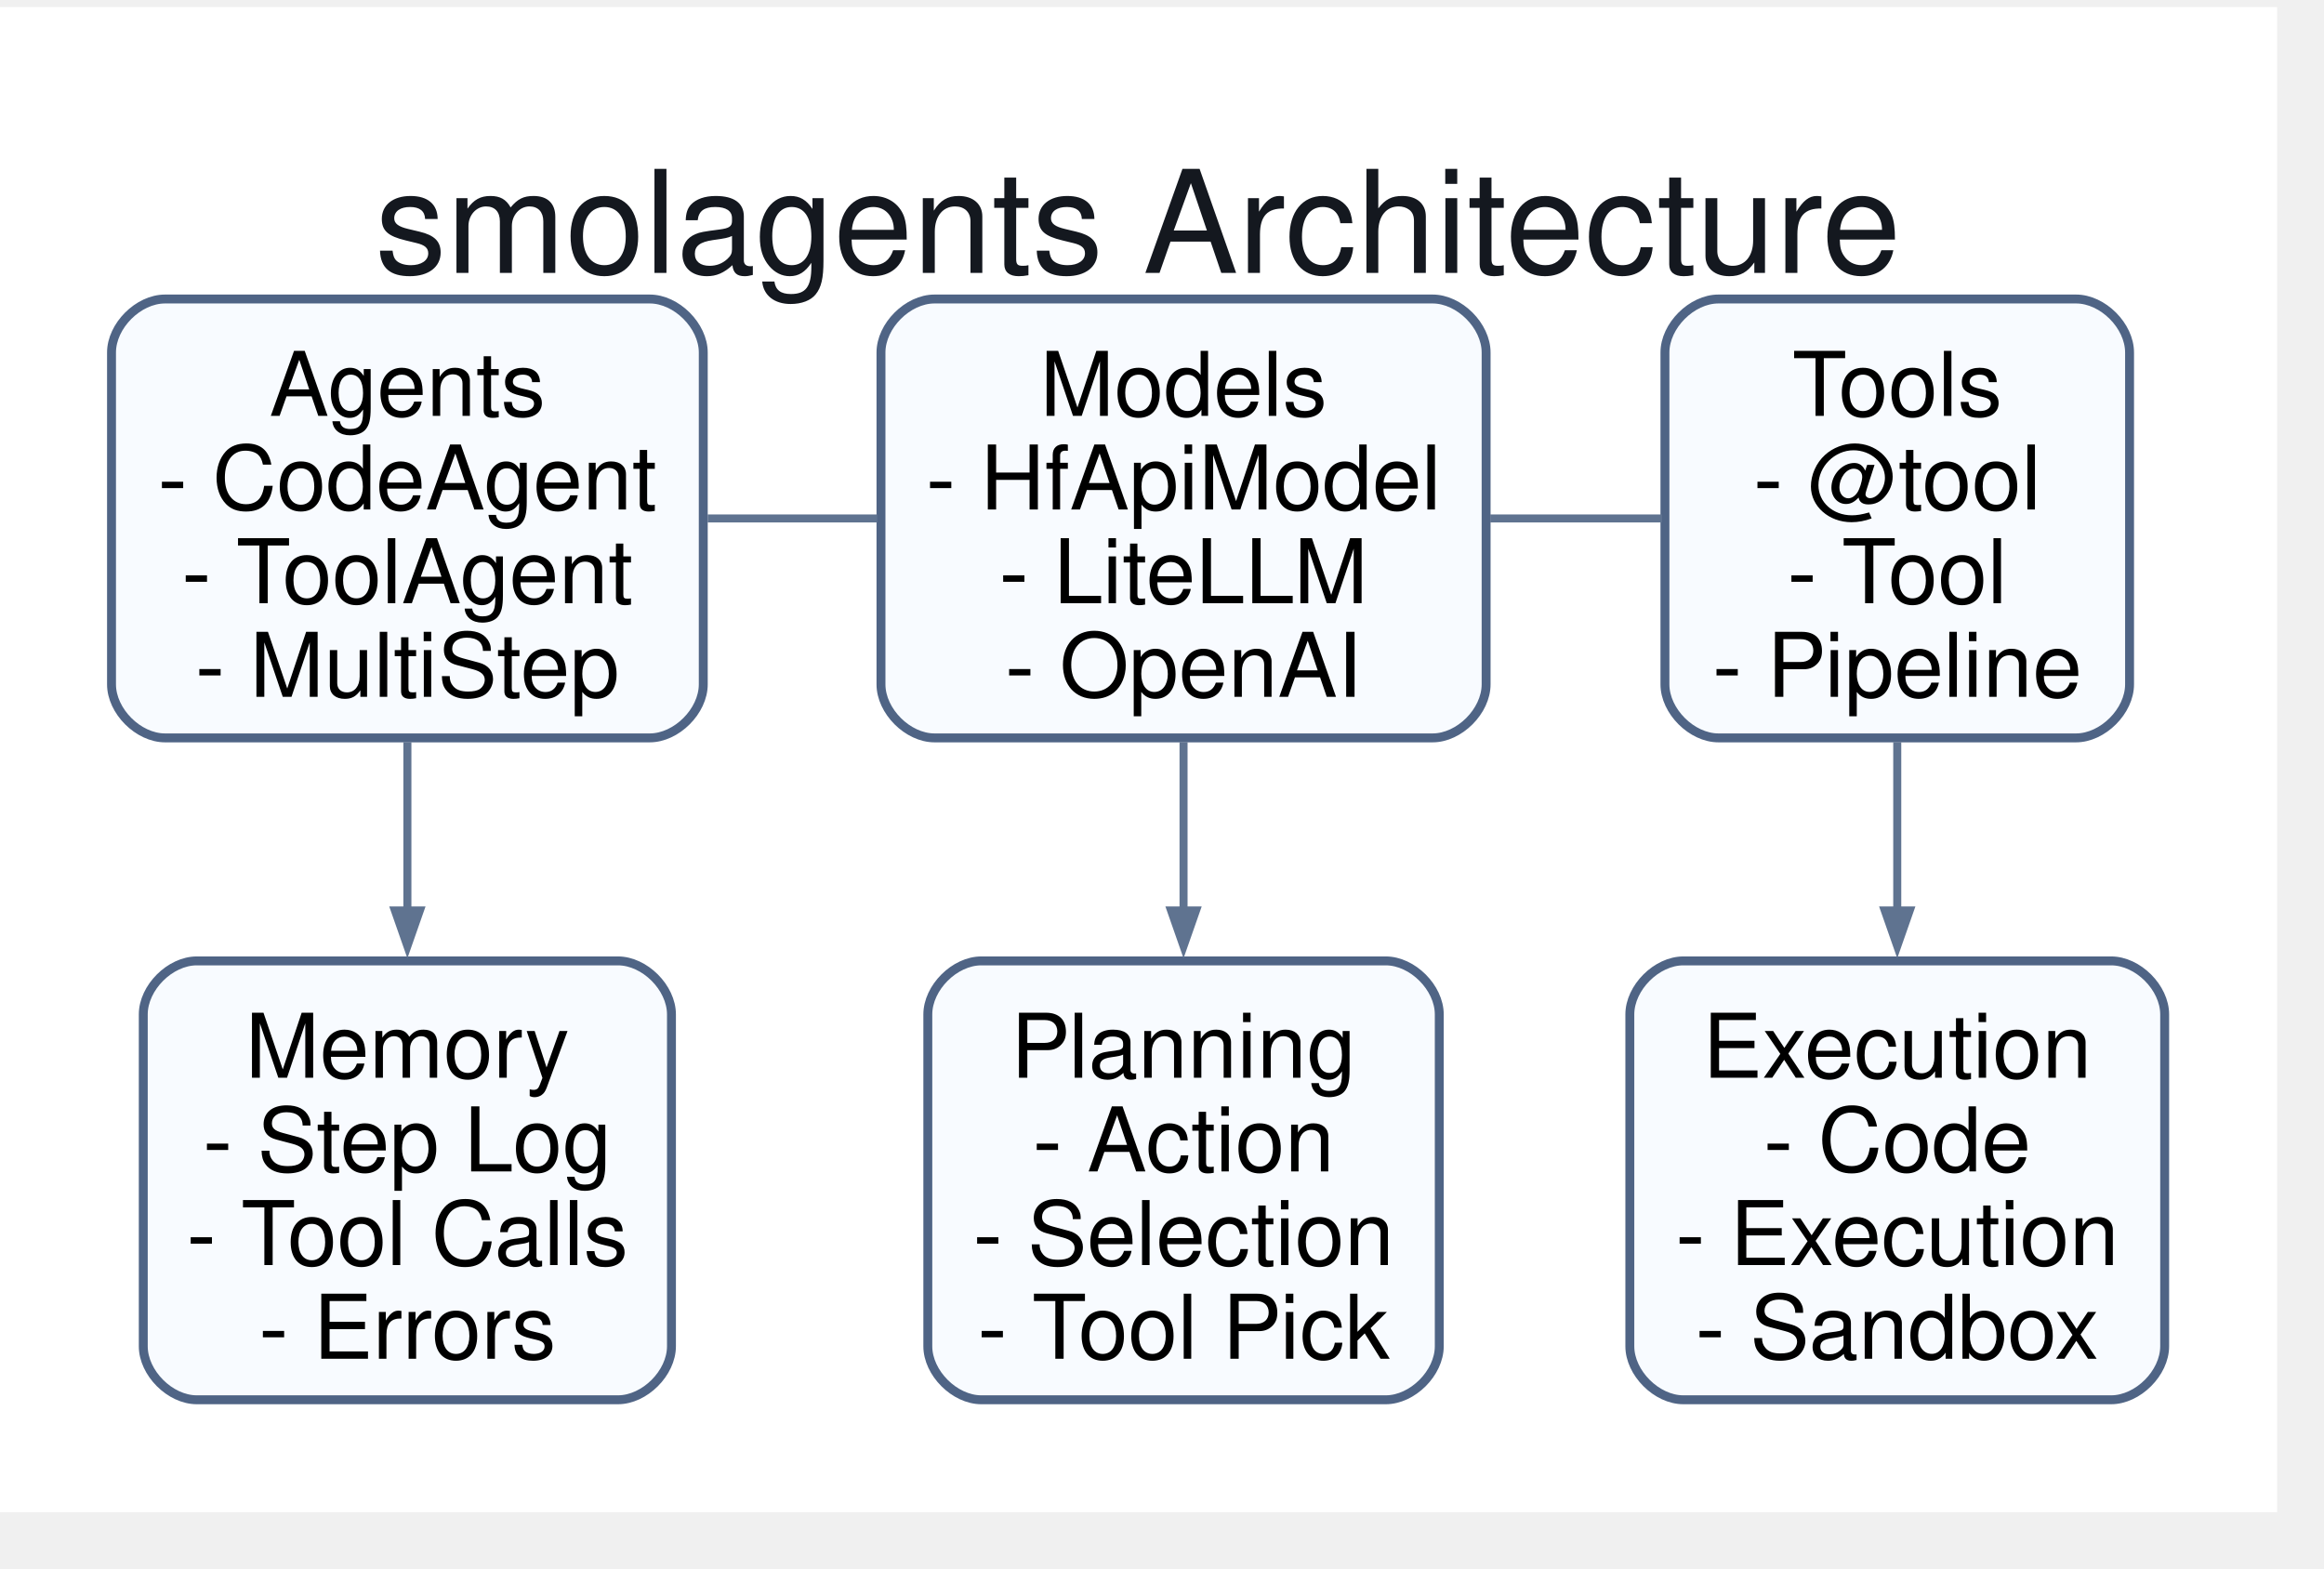
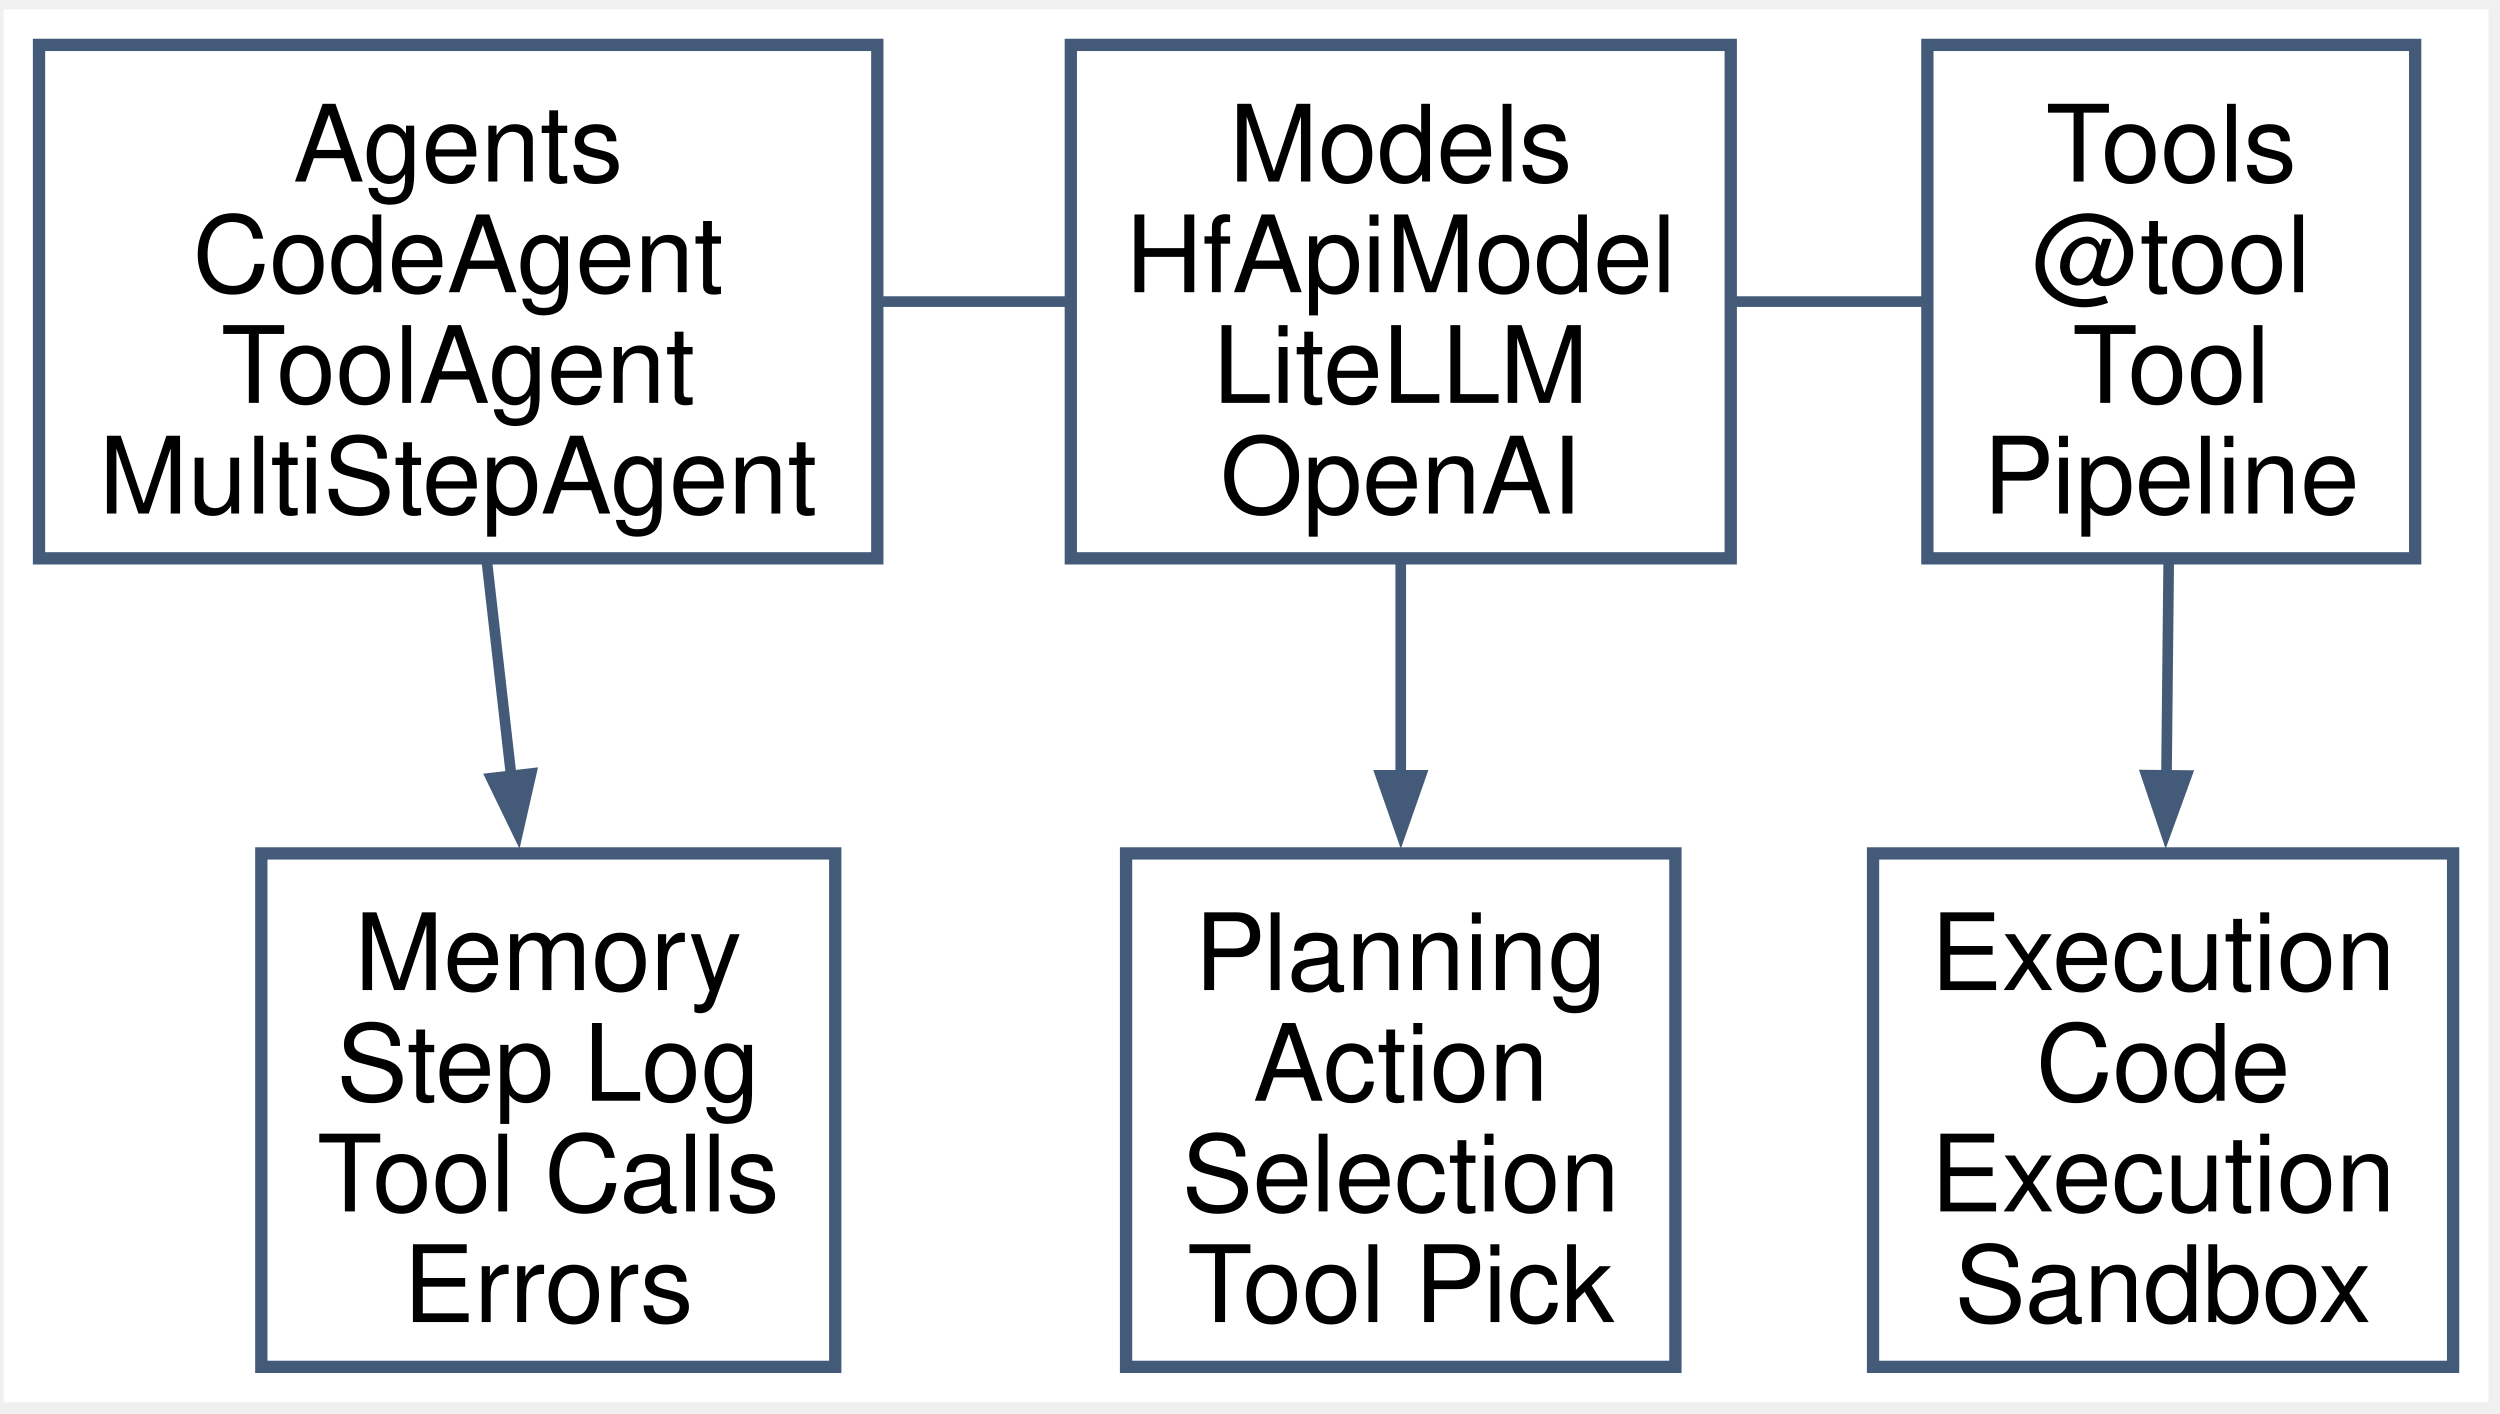
- <svg xmlns="http://www.w3.org/2000/svg" width="532pt" height="359pt" viewBox="11.00 11.00 521.00 348.00">
-   <g id="graph0" class="graph" transform="scale(1 1) rotate(0) translate(36 323.05)">
-     <polygon fill="#ffffff" stroke="none" points="-25.2,25.2 -25.2,-312.25 485.48,-312.25 485.48,25.2 -25.2,25.2" />
-     <text xml:space="preserve" text-anchor="middle" x="230.14" y="-252.65" font-family="Helvetica,sans-Serif" font-size="32.00" fill="#14181f">smolagents Architecture</text>
+ <svg xmlns="http://www.w3.org/2000/svg" width="306pt" height="173pt" viewBox="1.00 1.00 305.00 171.00">
+   <g id="graph0" class="graph" transform="scale(1 1) rotate(0) translate(5.76 167.04)">
+     <polygon fill="#ffffff" stroke="none" points="-4.32,4.32 -4.32,-165.6 298.84,-165.6 298.84,4.32 -4.32,4.32" />
    <g id="node1" class="node">
-       <path fill="#f8fbff" stroke="#4f6485" stroke-width="2" d="M120.66,-246.8C120.66,-246.8 12,-246.8 12,-246.8 6,-246.8 0,-240.8 0,-234.8 0,-234.8 0,-160.4 0,-160.4 0,-154.4 6,-148.4 12,-148.4 12,-148.4 120.66,-148.4 120.66,-148.4 126.66,-148.4 132.66,-154.4 132.66,-160.4 132.66,-160.4 132.66,-234.8 132.66,-234.8 132.66,-240.8 126.66,-246.8 120.66,-246.8" />
-       <text xml:space="preserve" text-anchor="middle" x="66.33" y="-220.6" font-family="Helvetica,sans-Serif" font-size="20.00">Agents</text>
-       <text xml:space="preserve" text-anchor="middle" x="66.33" y="-199.6" font-family="Helvetica,sans-Serif" font-size="20.00">- CodeAgent</text>
-       <text xml:space="preserve" text-anchor="middle" x="66.33" y="-178.6" font-family="Helvetica,sans-Serif" font-size="20.00">- ToolAgent</text>
-       <text xml:space="preserve" text-anchor="middle" x="66.33" y="-157.6" font-family="Helvetica,sans-Serif" font-size="20.00">- MultiStep</text>
+       <polygon fill="#ffffff" stroke="#445a79" stroke-width="1.5" points="102.27,-161.28 0,-161.28 0,-98.64 102.27,-98.64 102.27,-161.28" />
+       <text xml:space="preserve" text-anchor="middle" x="51.13" y="-144.61" font-family="Helvetica,sans-Serif" font-size="13.00">Agents</text>
+       <text xml:space="preserve" text-anchor="middle" x="51.13" y="-131.11" font-family="Helvetica,sans-Serif" font-size="13.00">CodeAgent</text>
+       <text xml:space="preserve" text-anchor="middle" x="51.13" y="-117.61" font-family="Helvetica,sans-Serif" font-size="13.00">ToolAgent</text>
+       <text xml:space="preserve" text-anchor="middle" x="51.13" y="-104.11" font-family="Helvetica,sans-Serif" font-size="13.00">MultiStepAgent</text>
    </g>
    <g id="node2" class="node">
-       <path fill="#f8fbff" stroke="#4f6485" stroke-width="2" d="M296.16,-246.8C296.16,-246.8 184.5,-246.8 184.5,-246.8 178.5,-246.8 172.5,-240.8 172.5,-234.8 172.5,-234.8 172.5,-160.4 172.5,-160.4 172.5,-154.4 178.5,-148.4 184.5,-148.4 184.5,-148.4 296.16,-148.4 296.16,-148.4 302.16,-148.4 308.16,-154.4 308.16,-160.4 308.16,-160.4 308.16,-234.8 308.16,-234.8 308.16,-240.8 302.16,-246.8 296.16,-246.8" />
-       <text xml:space="preserve" text-anchor="middle" x="240.33" y="-220.6" font-family="Helvetica,sans-Serif" font-size="20.00">Models</text>
-       <text xml:space="preserve" text-anchor="middle" x="240.33" y="-199.6" font-family="Helvetica,sans-Serif" font-size="20.00">- HfApiModel</text>
-       <text xml:space="preserve" text-anchor="middle" x="240.33" y="-178.6" font-family="Helvetica,sans-Serif" font-size="20.00">- LiteLLM</text>
-       <text xml:space="preserve" text-anchor="middle" x="240.33" y="-157.6" font-family="Helvetica,sans-Serif" font-size="20.00">- OpenAI</text>
+       <polygon fill="#ffffff" stroke="#445a79" stroke-width="1.5" points="206.39,-161.28 125.88,-161.28 125.88,-98.64 206.39,-98.64 206.39,-161.28" />
+       <text xml:space="preserve" text-anchor="middle" x="166.13" y="-144.61" font-family="Helvetica,sans-Serif" font-size="13.00">Models</text>
+       <text xml:space="preserve" text-anchor="middle" x="166.13" y="-131.11" font-family="Helvetica,sans-Serif" font-size="13.00">HfApiModel</text>
+       <text xml:space="preserve" text-anchor="middle" x="166.13" y="-117.61" font-family="Helvetica,sans-Serif" font-size="13.00">LiteLLM</text>
+       <text xml:space="preserve" text-anchor="middle" x="166.13" y="-104.11" font-family="Helvetica,sans-Serif" font-size="13.00">OpenAI</text>
    </g>
    <g id="edge1" class="edge">
-       <path fill="none" stroke="#5f7390" stroke-width="1.8" d="M133.65,-197.6C144.02,-197.6 160.76,-197.6 171.66,-197.6" />
+       <path fill="none" stroke="#445a79" stroke-width="1.3" d="M102.88,-129.96C110.99,-129.96 120.63,-129.96 125.18,-129.96" />
    </g>
    <g id="node4" class="node">
-       <path fill="#f8fbff" stroke="#4f6485" stroke-width="2" d="M113.53,-98.4C113.53,-98.4 19.12,-98.4 19.12,-98.4 13.12,-98.4 7.12,-92.4 7.12,-86.4 7.12,-86.4 7.12,-12 7.12,-12 7.12,-6 13.12,0 19.12,0 19.12,0 113.53,0 113.53,0 119.53,0 125.53,-6 125.53,-12 125.53,-12 125.53,-86.4 125.53,-86.4 125.53,-92.4 119.53,-98.4 113.53,-98.4" />
-       <text xml:space="preserve" text-anchor="middle" x="66.33" y="-72.2" font-family="Helvetica,sans-Serif" font-size="20.00">Memory</text>
-       <text xml:space="preserve" text-anchor="middle" x="66.33" y="-51.2" font-family="Helvetica,sans-Serif" font-size="20.00">- Step Log</text>
-       <text xml:space="preserve" text-anchor="middle" x="66.33" y="-30.2" font-family="Helvetica,sans-Serif" font-size="20.00">- Tool Calls</text>
-       <text xml:space="preserve" text-anchor="middle" x="66.33" y="-9.2" font-family="Helvetica,sans-Serif" font-size="20.00">- Errors</text>
+       <polygon fill="#ffffff" stroke="#445a79" stroke-width="1.5" points="97.14,-62.64 27.12,-62.64 27.12,0 97.14,0 97.14,-62.64" />
+       <text xml:space="preserve" text-anchor="middle" x="62.13" y="-45.97" font-family="Helvetica,sans-Serif" font-size="13.00">Memory</text>
+       <text xml:space="preserve" text-anchor="middle" x="62.13" y="-32.47" font-family="Helvetica,sans-Serif" font-size="13.00">Step Log</text>
+       <text xml:space="preserve" text-anchor="middle" x="62.13" y="-18.97" font-family="Helvetica,sans-Serif" font-size="13.00">Tool Calls</text>
+       <text xml:space="preserve" text-anchor="middle" x="62.13" y="-5.47" font-family="Helvetica,sans-Serif" font-size="13.00">Errors</text>
    </g>
    <g id="edge3" class="edge">
-       <path fill="none" stroke="#5f7390" stroke-width="1.8" d="M66.33,-147.44C66.33,-135.24 66.33,-122.04 66.33,-109.41" />
-       <polygon fill="#5f7390" stroke="#5f7390" stroke-width="1.8" points="69.13,-109.7 66.33,-101.7 63.53,-109.7 69.13,-109.7" />
+       <path fill="none" stroke="#445a79" stroke-width="1.3" d="M54.65,-98.12C55.59,-89.84 56.62,-80.76 57.61,-72.07" />
+       <polygon fill="#445a79" stroke="#445a79" stroke-width="1.3" points="60.04,-72.39 58.4,-65.16 55.17,-71.83 60.04,-72.39" />
    </g>
    <g id="node3" class="node">
-       <path fill="#f8fbff" stroke="#4f6485" stroke-width="2" d="M440.41,-246.8C440.41,-246.8 360.25,-246.8 360.25,-246.8 354.25,-246.8 348.25,-240.8 348.25,-234.8 348.25,-234.8 348.25,-160.4 348.25,-160.4 348.25,-154.4 354.25,-148.4 360.25,-148.4 360.25,-148.4 440.41,-148.4 440.41,-148.4 446.41,-148.4 452.41,-154.4 452.41,-160.4 452.41,-160.4 452.41,-234.8 452.41,-234.8 452.41,-240.8 446.41,-246.8 440.41,-246.8" />
-       <text xml:space="preserve" text-anchor="middle" x="400.33" y="-220.6" font-family="Helvetica,sans-Serif" font-size="20.00">Tools</text>
-       <text xml:space="preserve" text-anchor="middle" x="400.33" y="-199.6" font-family="Helvetica,sans-Serif" font-size="20.00">- @tool</text>
-       <text xml:space="preserve" text-anchor="middle" x="400.33" y="-178.6" font-family="Helvetica,sans-Serif" font-size="20.00">- Tool</text>
-       <text xml:space="preserve" text-anchor="middle" x="400.33" y="-157.6" font-family="Helvetica,sans-Serif" font-size="20.00">- Pipeline</text>
+       <polygon fill="#ffffff" stroke="#445a79" stroke-width="1.5" points="289.89,-161.28 230.38,-161.28 230.38,-98.64 289.89,-98.64 289.89,-161.28" />
+       <text xml:space="preserve" text-anchor="middle" x="260.13" y="-144.61" font-family="Helvetica,sans-Serif" font-size="13.00">Tools</text>
+       <text xml:space="preserve" text-anchor="middle" x="260.13" y="-131.11" font-family="Helvetica,sans-Serif" font-size="13.00">@tool</text>
+       <text xml:space="preserve" text-anchor="middle" x="260.13" y="-117.61" font-family="Helvetica,sans-Serif" font-size="13.00">Tool</text>
+       <text xml:space="preserve" text-anchor="middle" x="260.13" y="-104.11" font-family="Helvetica,sans-Serif" font-size="13.00">Pipeline</text>
    </g>
    <g id="edge2" class="edge">
-       <path fill="none" stroke="#5f7390" stroke-width="1.8" d="M309.09,-197.6C324.84,-197.6 347,-197.6 347,-197.6 347,-197.6 347.2,-197.6 347.6,-197.6" />
+       <path fill="none" stroke="#445a79" stroke-width="1.3" d="M207.04,-129.96C216.25,-129.96 228.8,-129.96 228.8,-129.96 228.8,-129.96 229.29,-129.96 230.15,-129.96" />
    </g>
    <g id="node5" class="node">
-       <path fill="#f8fbff" stroke="#4f6485" stroke-width="2" d="M285.66,-98.4C285.66,-98.4 195,-98.4 195,-98.4 189,-98.4 183,-92.4 183,-86.4 183,-86.4 183,-12 183,-12 183,-6 189,0 195,0 195,0 285.66,0 285.66,0 291.66,0 297.66,-6 297.66,-12 297.66,-12 297.66,-86.4 297.66,-86.4 297.66,-92.4 291.66,-98.4 285.66,-98.4" />
-       <text xml:space="preserve" text-anchor="middle" x="240.33" y="-72.2" font-family="Helvetica,sans-Serif" font-size="20.00">Planning</text>
-       <text xml:space="preserve" text-anchor="middle" x="240.33" y="-51.2" font-family="Helvetica,sans-Serif" font-size="20.00">- Action</text>
-       <text xml:space="preserve" text-anchor="middle" x="240.33" y="-30.2" font-family="Helvetica,sans-Serif" font-size="20.00">- Selection</text>
-       <text xml:space="preserve" text-anchor="middle" x="240.33" y="-9.2" font-family="Helvetica,sans-Serif" font-size="20.00">- Tool Pick</text>
+       <polygon fill="#ffffff" stroke="#445a79" stroke-width="1.5" points="199.64,-62.64 132.62,-62.64 132.62,0 199.64,0 199.64,-62.64" />
+       <text xml:space="preserve" text-anchor="middle" x="166.13" y="-45.97" font-family="Helvetica,sans-Serif" font-size="13.00">Planning</text>
+       <text xml:space="preserve" text-anchor="middle" x="166.13" y="-32.47" font-family="Helvetica,sans-Serif" font-size="13.00">Action</text>
+       <text xml:space="preserve" text-anchor="middle" x="166.13" y="-18.97" font-family="Helvetica,sans-Serif" font-size="13.00">Selection</text>
+       <text xml:space="preserve" text-anchor="middle" x="166.13" y="-5.47" font-family="Helvetica,sans-Serif" font-size="13.00">Tool Pick</text>
    </g>
    <g id="edge4" class="edge">
-       <path fill="none" stroke="#5f7390" stroke-width="1.8" d="M240.33,-147.44C240.33,-135.24 240.33,-122.04 240.33,-109.41" />
-       <polygon fill="#5f7390" stroke="#5f7390" stroke-width="1.8" points="243.13,-109.7 240.33,-101.7 237.53,-109.7 243.13,-109.7" />
+       <path fill="none" stroke="#445a79" stroke-width="1.3" d="M166.13,-98.12C166.13,-89.84 166.13,-80.76 166.13,-72.07" />
+       <polygon fill="#445a79" stroke="#445a79" stroke-width="1.3" points="168.59,-72.17 166.14,-65.17 163.69,-72.17 168.59,-72.17" />
    </g>
    <g id="node6" class="node">
-       <path fill="#f8fbff" stroke="#4f6485" stroke-width="2" d="M448.28,-98.4C448.28,-98.4 352.38,-98.4 352.38,-98.4 346.38,-98.4 340.38,-92.4 340.38,-86.4 340.38,-86.4 340.38,-12 340.38,-12 340.38,-6 346.38,0 352.38,0 352.38,0 448.28,0 448.28,0 454.28,0 460.28,-6 460.28,-12 460.28,-12 460.28,-86.4 460.28,-86.4 460.28,-92.4 454.28,-98.4 448.28,-98.4" />
-       <text xml:space="preserve" text-anchor="middle" x="400.33" y="-72.2" font-family="Helvetica,sans-Serif" font-size="20.00">Execution</text>
-       <text xml:space="preserve" text-anchor="middle" x="400.33" y="-51.2" font-family="Helvetica,sans-Serif" font-size="20.00">- Code</text>
-       <text xml:space="preserve" text-anchor="middle" x="400.33" y="-30.2" font-family="Helvetica,sans-Serif" font-size="20.00">- Execution</text>
-       <text xml:space="preserve" text-anchor="middle" x="400.33" y="-9.2" font-family="Helvetica,sans-Serif" font-size="20.00">- Sandbox</text>
+       <polygon fill="#ffffff" stroke="#445a79" stroke-width="1.5" points="294.52,-62.64 223.75,-62.64 223.75,0 294.52,0 294.52,-62.64" />
+       <text xml:space="preserve" text-anchor="middle" x="259.13" y="-45.97" font-family="Helvetica,sans-Serif" font-size="13.00">Execution</text>
+       <text xml:space="preserve" text-anchor="middle" x="259.13" y="-32.47" font-family="Helvetica,sans-Serif" font-size="13.00">Code</text>
+       <text xml:space="preserve" text-anchor="middle" x="259.13" y="-18.97" font-family="Helvetica,sans-Serif" font-size="13.00">Execution</text>
+       <text xml:space="preserve" text-anchor="middle" x="259.13" y="-5.47" font-family="Helvetica,sans-Serif" font-size="13.00">Sandbox</text>
    </g>
    <g id="edge5" class="edge">
-       <path fill="none" stroke="#5f7390" stroke-width="1.8" d="M400.33,-147.44C400.33,-135.24 400.33,-122.04 400.33,-109.41" />
-       <polygon fill="#5f7390" stroke="#5f7390" stroke-width="1.8" points="403.13,-109.7 400.33,-101.7 397.53,-109.7 403.13,-109.7" />
+       <path fill="none" stroke="#445a79" stroke-width="1.3" d="M259.82,-98.12C259.73,-89.84 259.64,-80.76 259.55,-72.07" />
+       <polygon fill="#445a79" stroke="#445a79" stroke-width="1.3" points="262,-72.14 259.47,-65.17 257.1,-72.19 262,-72.14" />
    </g>
  </g>
</svg>
